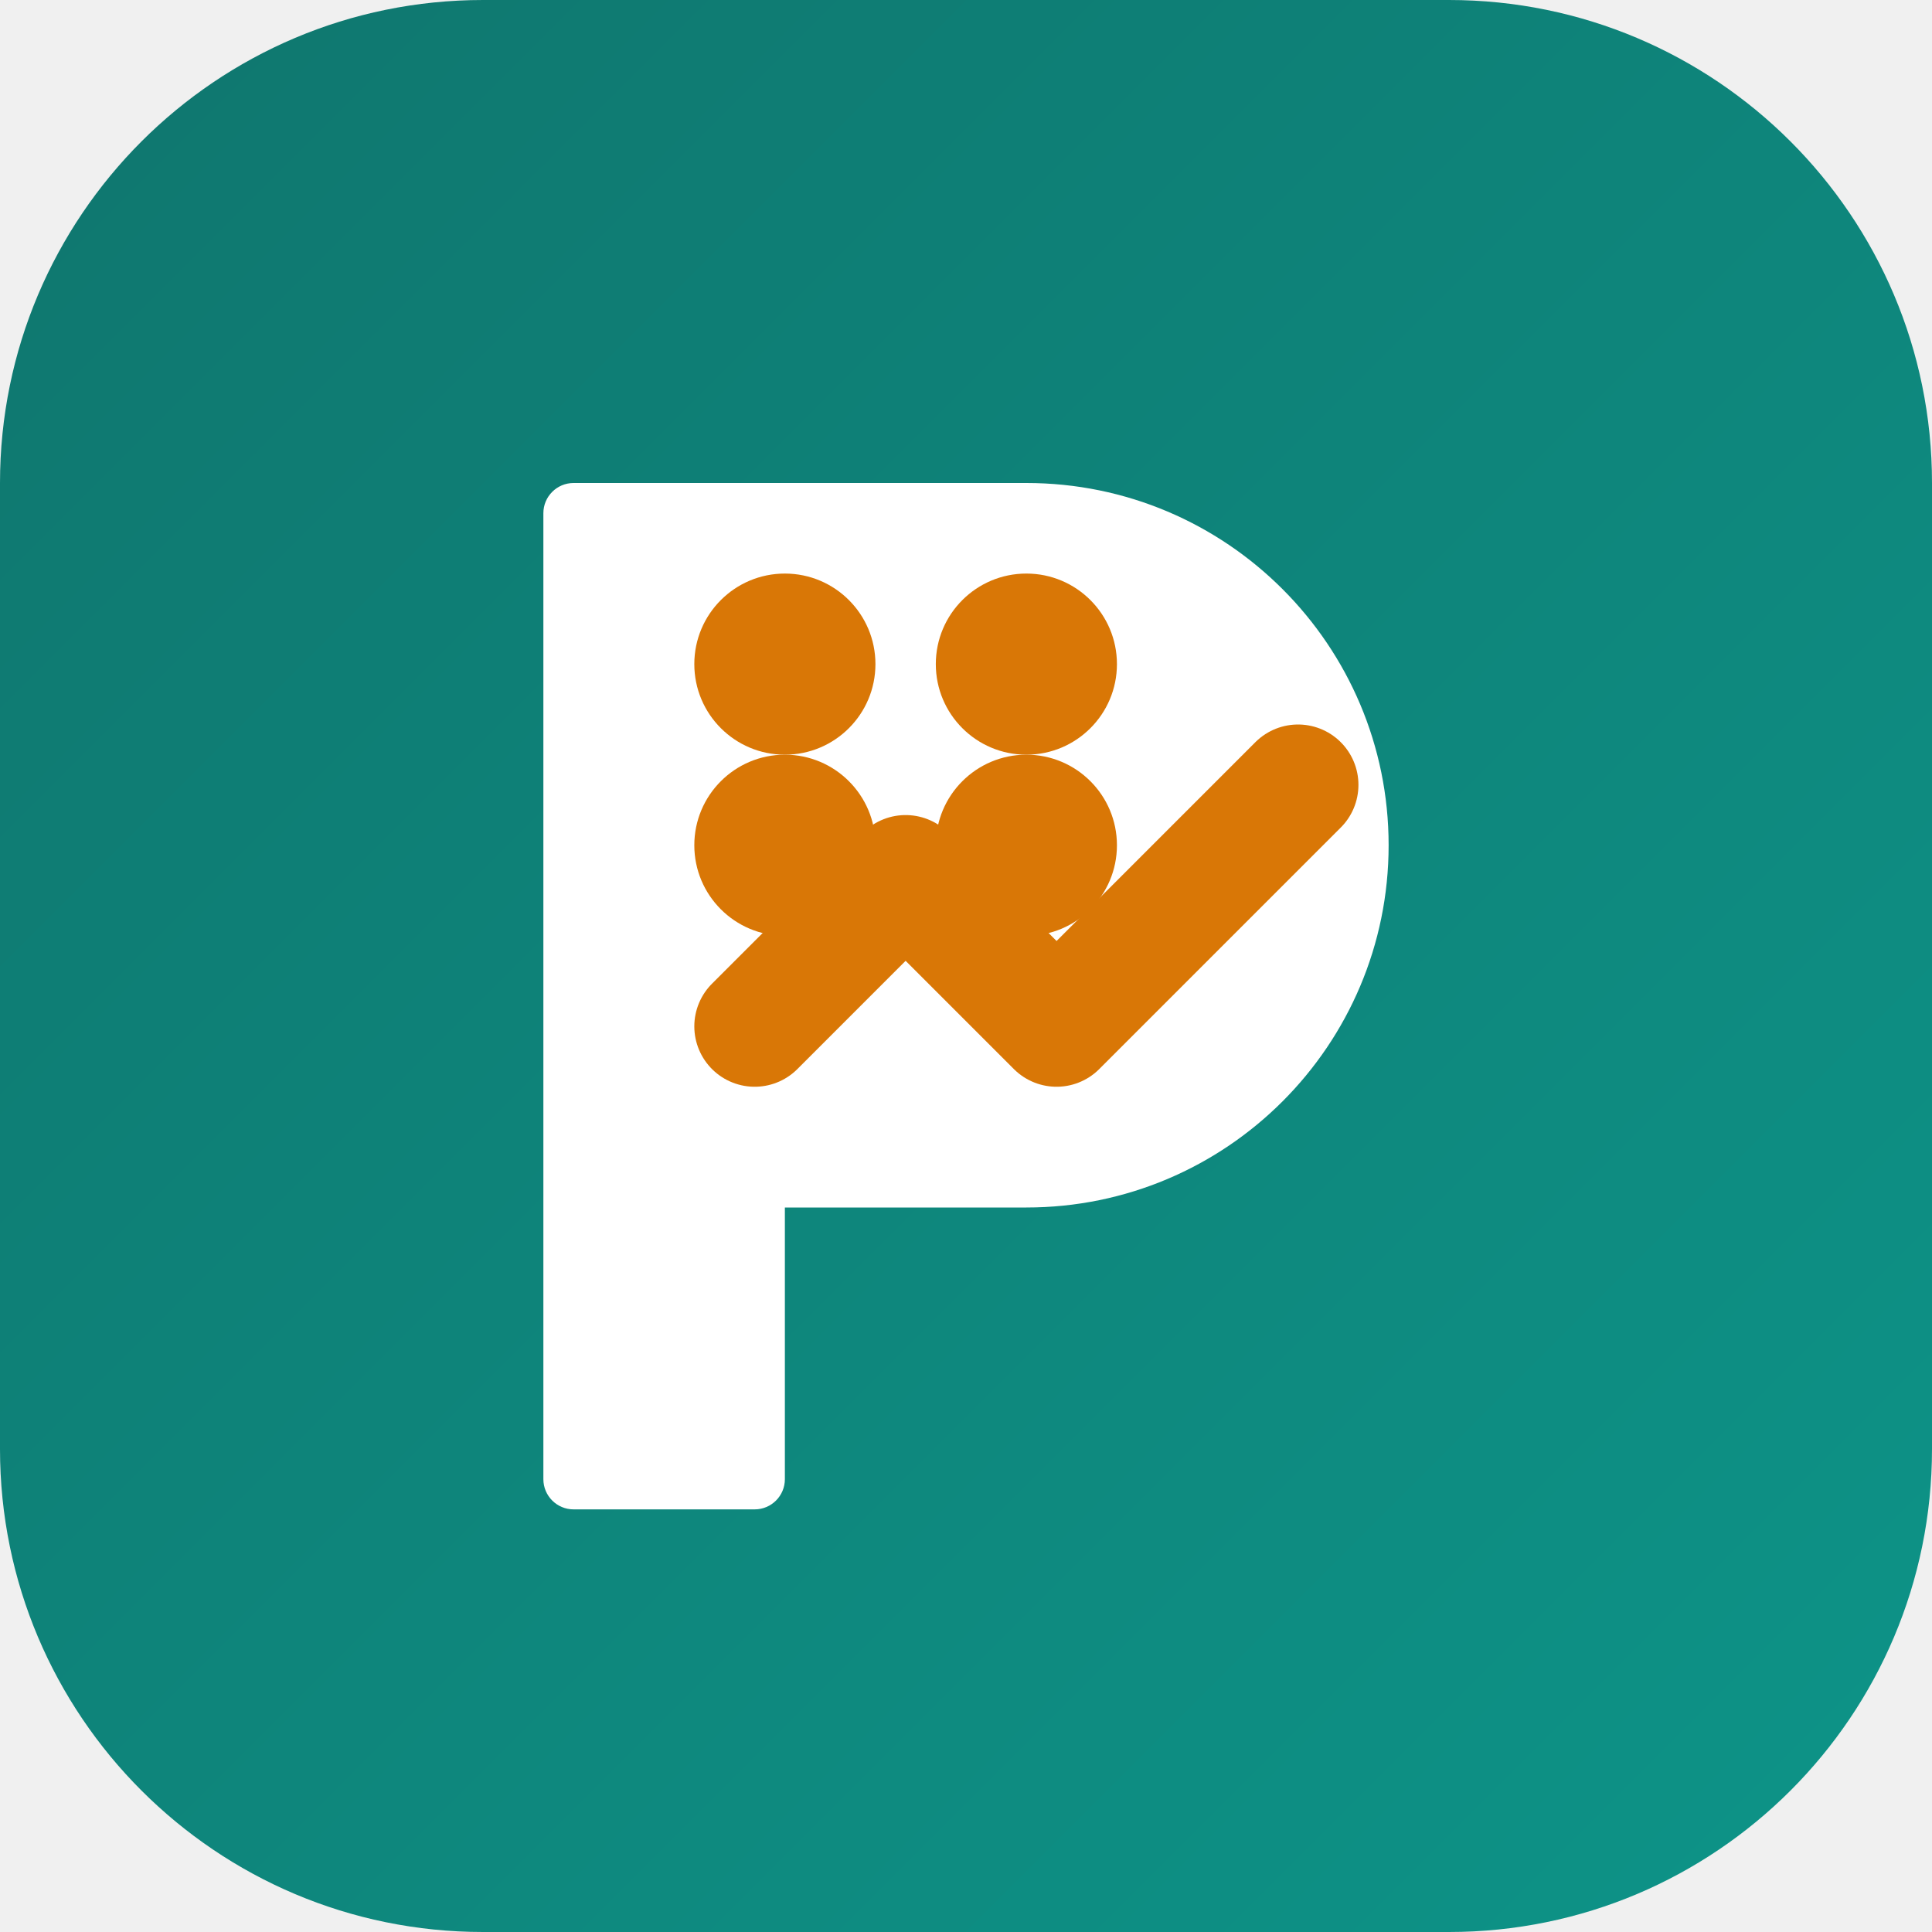
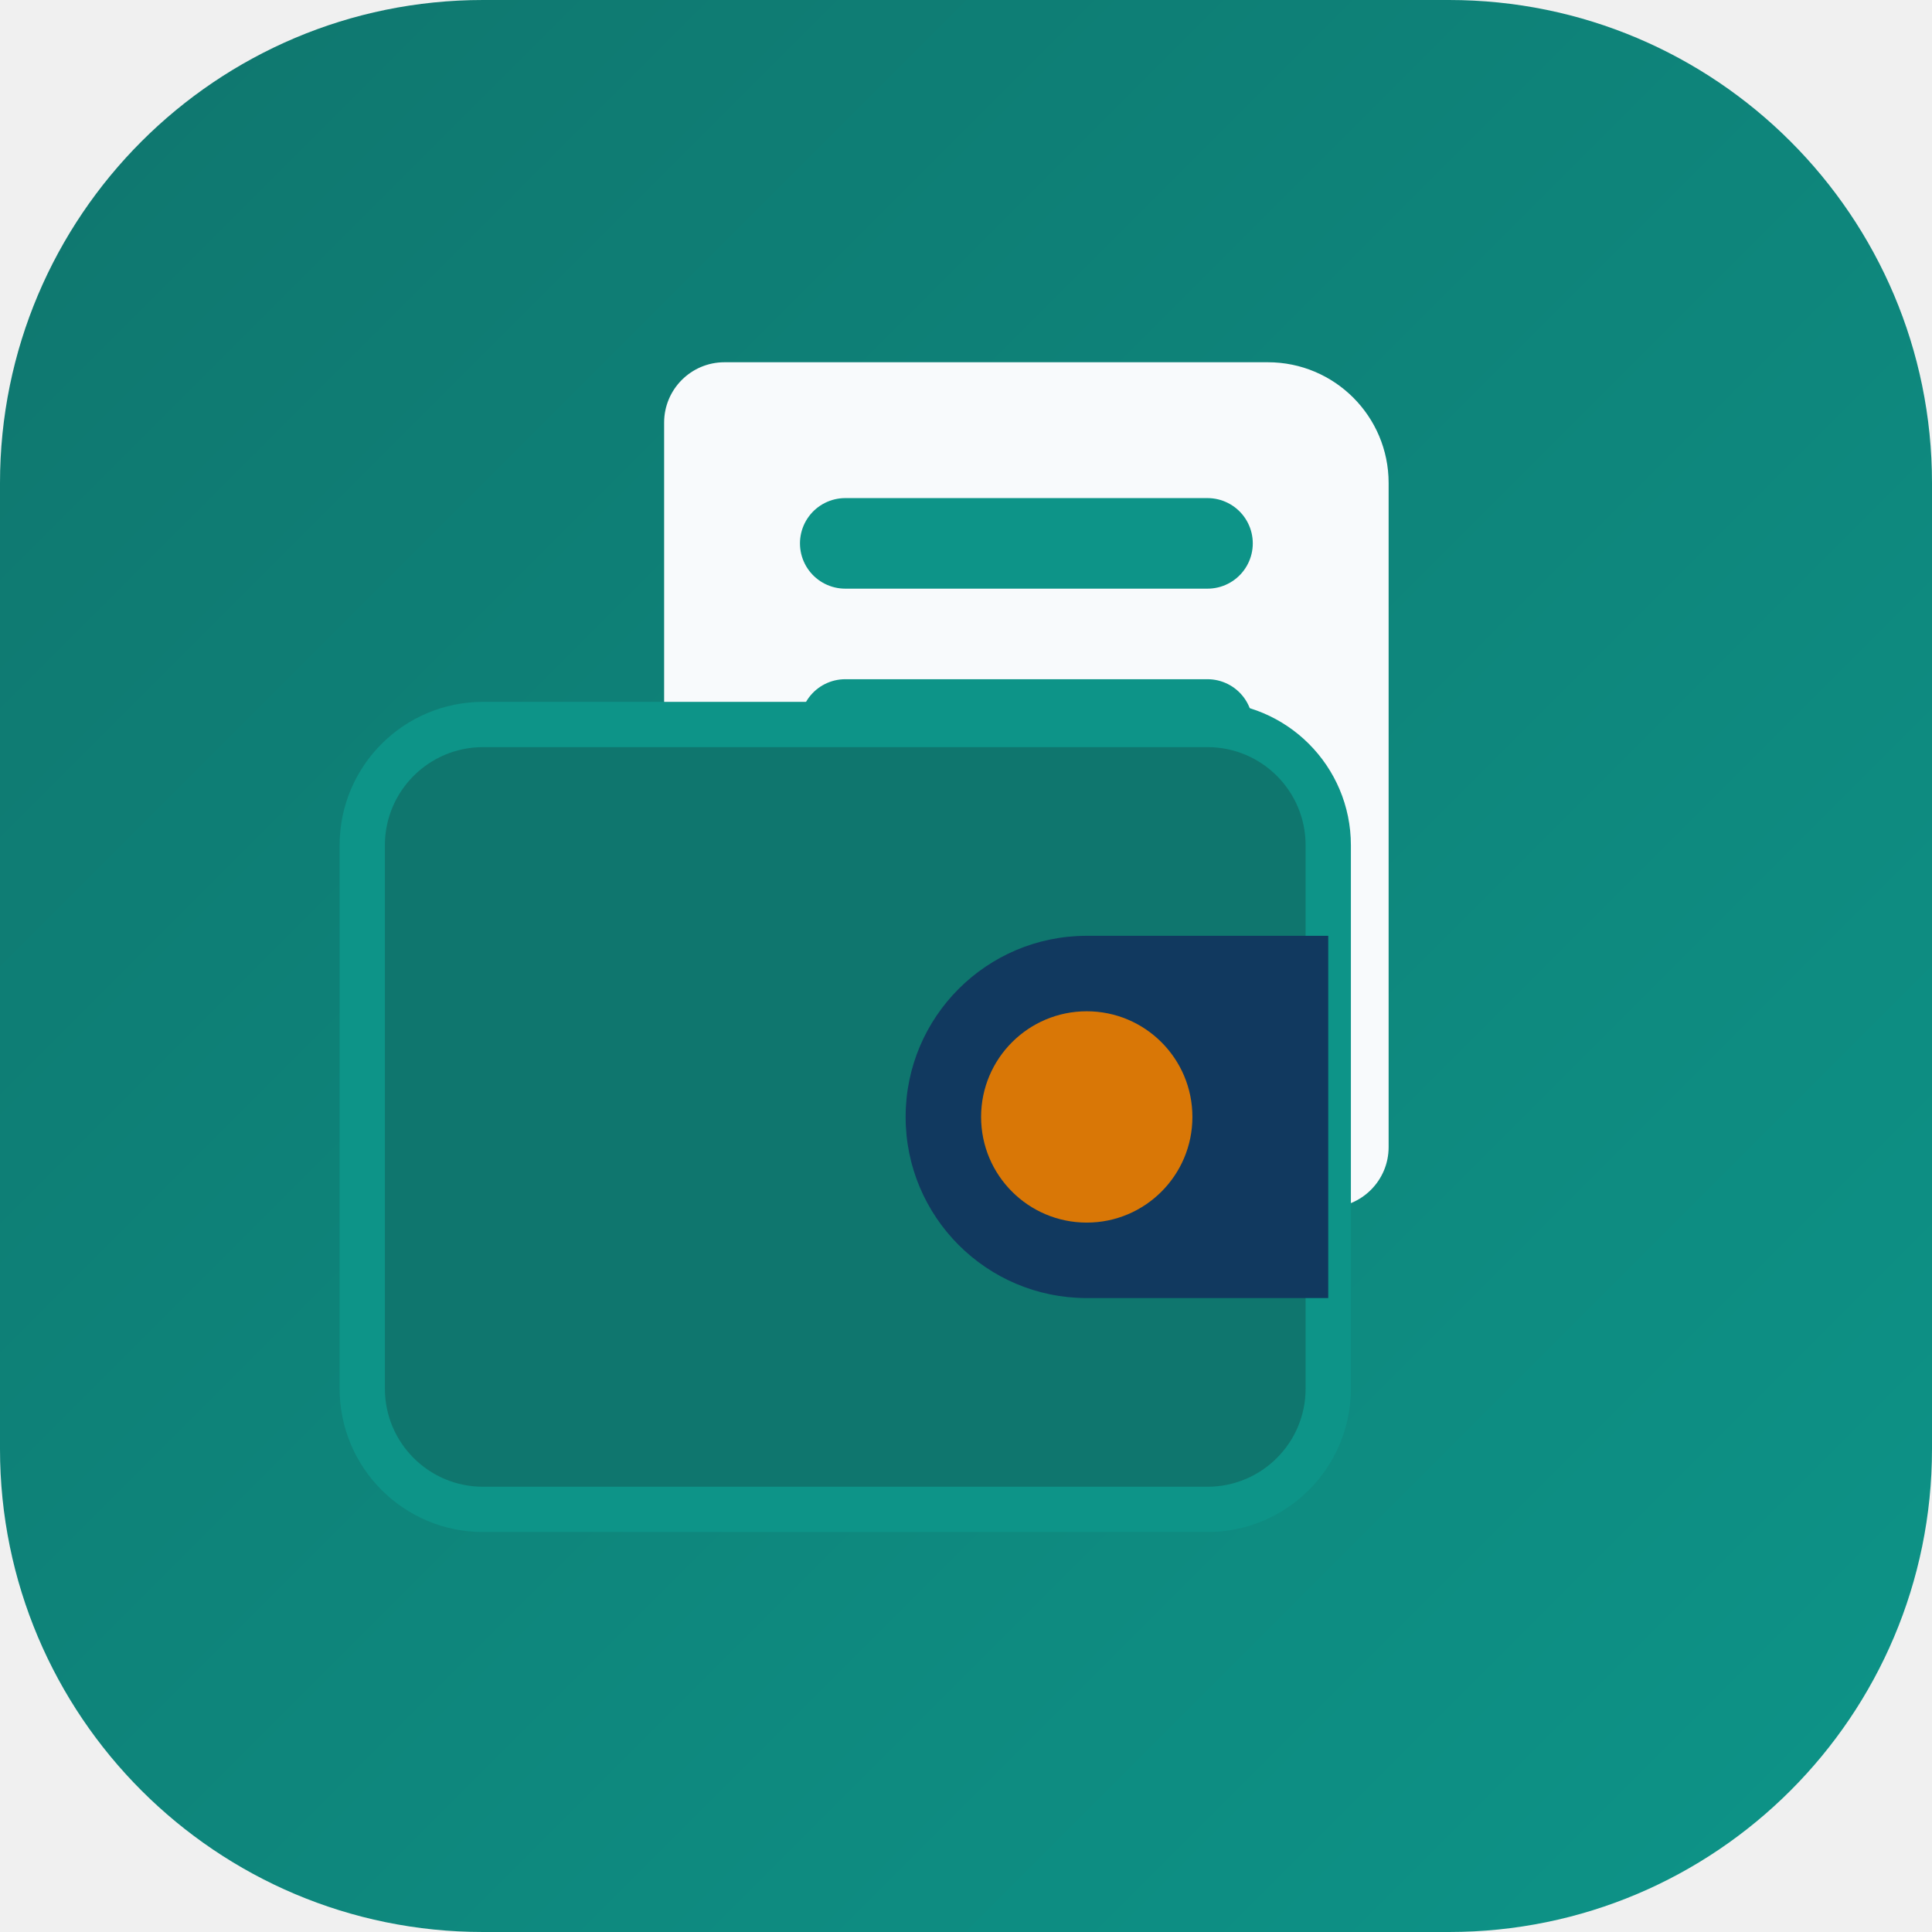
<svg xmlns="http://www.w3.org/2000/svg" width="64" height="64" viewBox="0 0 64 64" fill="none">
  <rect width="64" height="64" rx="16" fill="url(#logo_grad_fav)" />
-   <path d="M18 16H34C40.627 16 46 21.373 46 28C46 34.627 40.627 40 34 40H26V49C26 49.552 25.552 50 25 50H19C18.448 50 18 49.552 18 49V17C18 16.448 18.448 16 19 16Z" fill="white" />
-   <circle cx="26" cy="22" r="3" fill="#d97706" />
-   <circle cx="34" cy="22" r="3" fill="#d97706" />
-   <circle cx="26" cy="28" r="3" fill="#d97706" />
-   <circle cx="34" cy="28" r="3" fill="#d97706" />
-   <path d="M25 34L30 29L35 34L43 26" stroke="#d97706" stroke-width="4" stroke-linecap="round" stroke-linejoin="round" />
+   <path d="M24 12H42C44.209 12 46 13.791 46 16V38C46 39.105 45.105 40 44 40H24C22.895 40 22 39.105 22 38V14C22 12.895 22.895 12 24 12Z" fill="#F8FAFC" />
+   <line x1="28" y1="18" x2="40" y2="18" stroke="#0D9488" stroke-width="3" stroke-linecap="round" />
+   <line x1="28" y1="24" x2="40" y2="24" stroke="#0D9488" stroke-width="3" stroke-linecap="round" />
+   <line x1="28" y1="30" x2="36" y2="30" stroke="#D97706" stroke-width="3" stroke-linecap="round" />
+   <path d="M16 24H40C42.209 24 44 25.791 44 28V46C44 48.209 42.209 50 40 50H16C13.791 50 12 48.209 12 46V28C12 25.791 13.791 24 16 24Z" fill="#0F766E" stroke="#0D9488" stroke-width="1.5" />
+   <path d="M36 31H44V43H36C32.686 43 30 40.314 30 37C30 33.686 32.686 31 36 31Z" fill="#11395F" />
+   <circle cx="36" cy="37" r="3.5" fill="#D97706" />
  <defs>
    <linearGradient id="logo_grad_fav" x1="0" y1="0" x2="64" y2="64" gradientUnits="userSpaceOnUse">
      <stop stop-color="#0f766e" />
      <stop offset="1" stop-color="#0d9488" />
    </linearGradient>
  </defs>
</svg>
